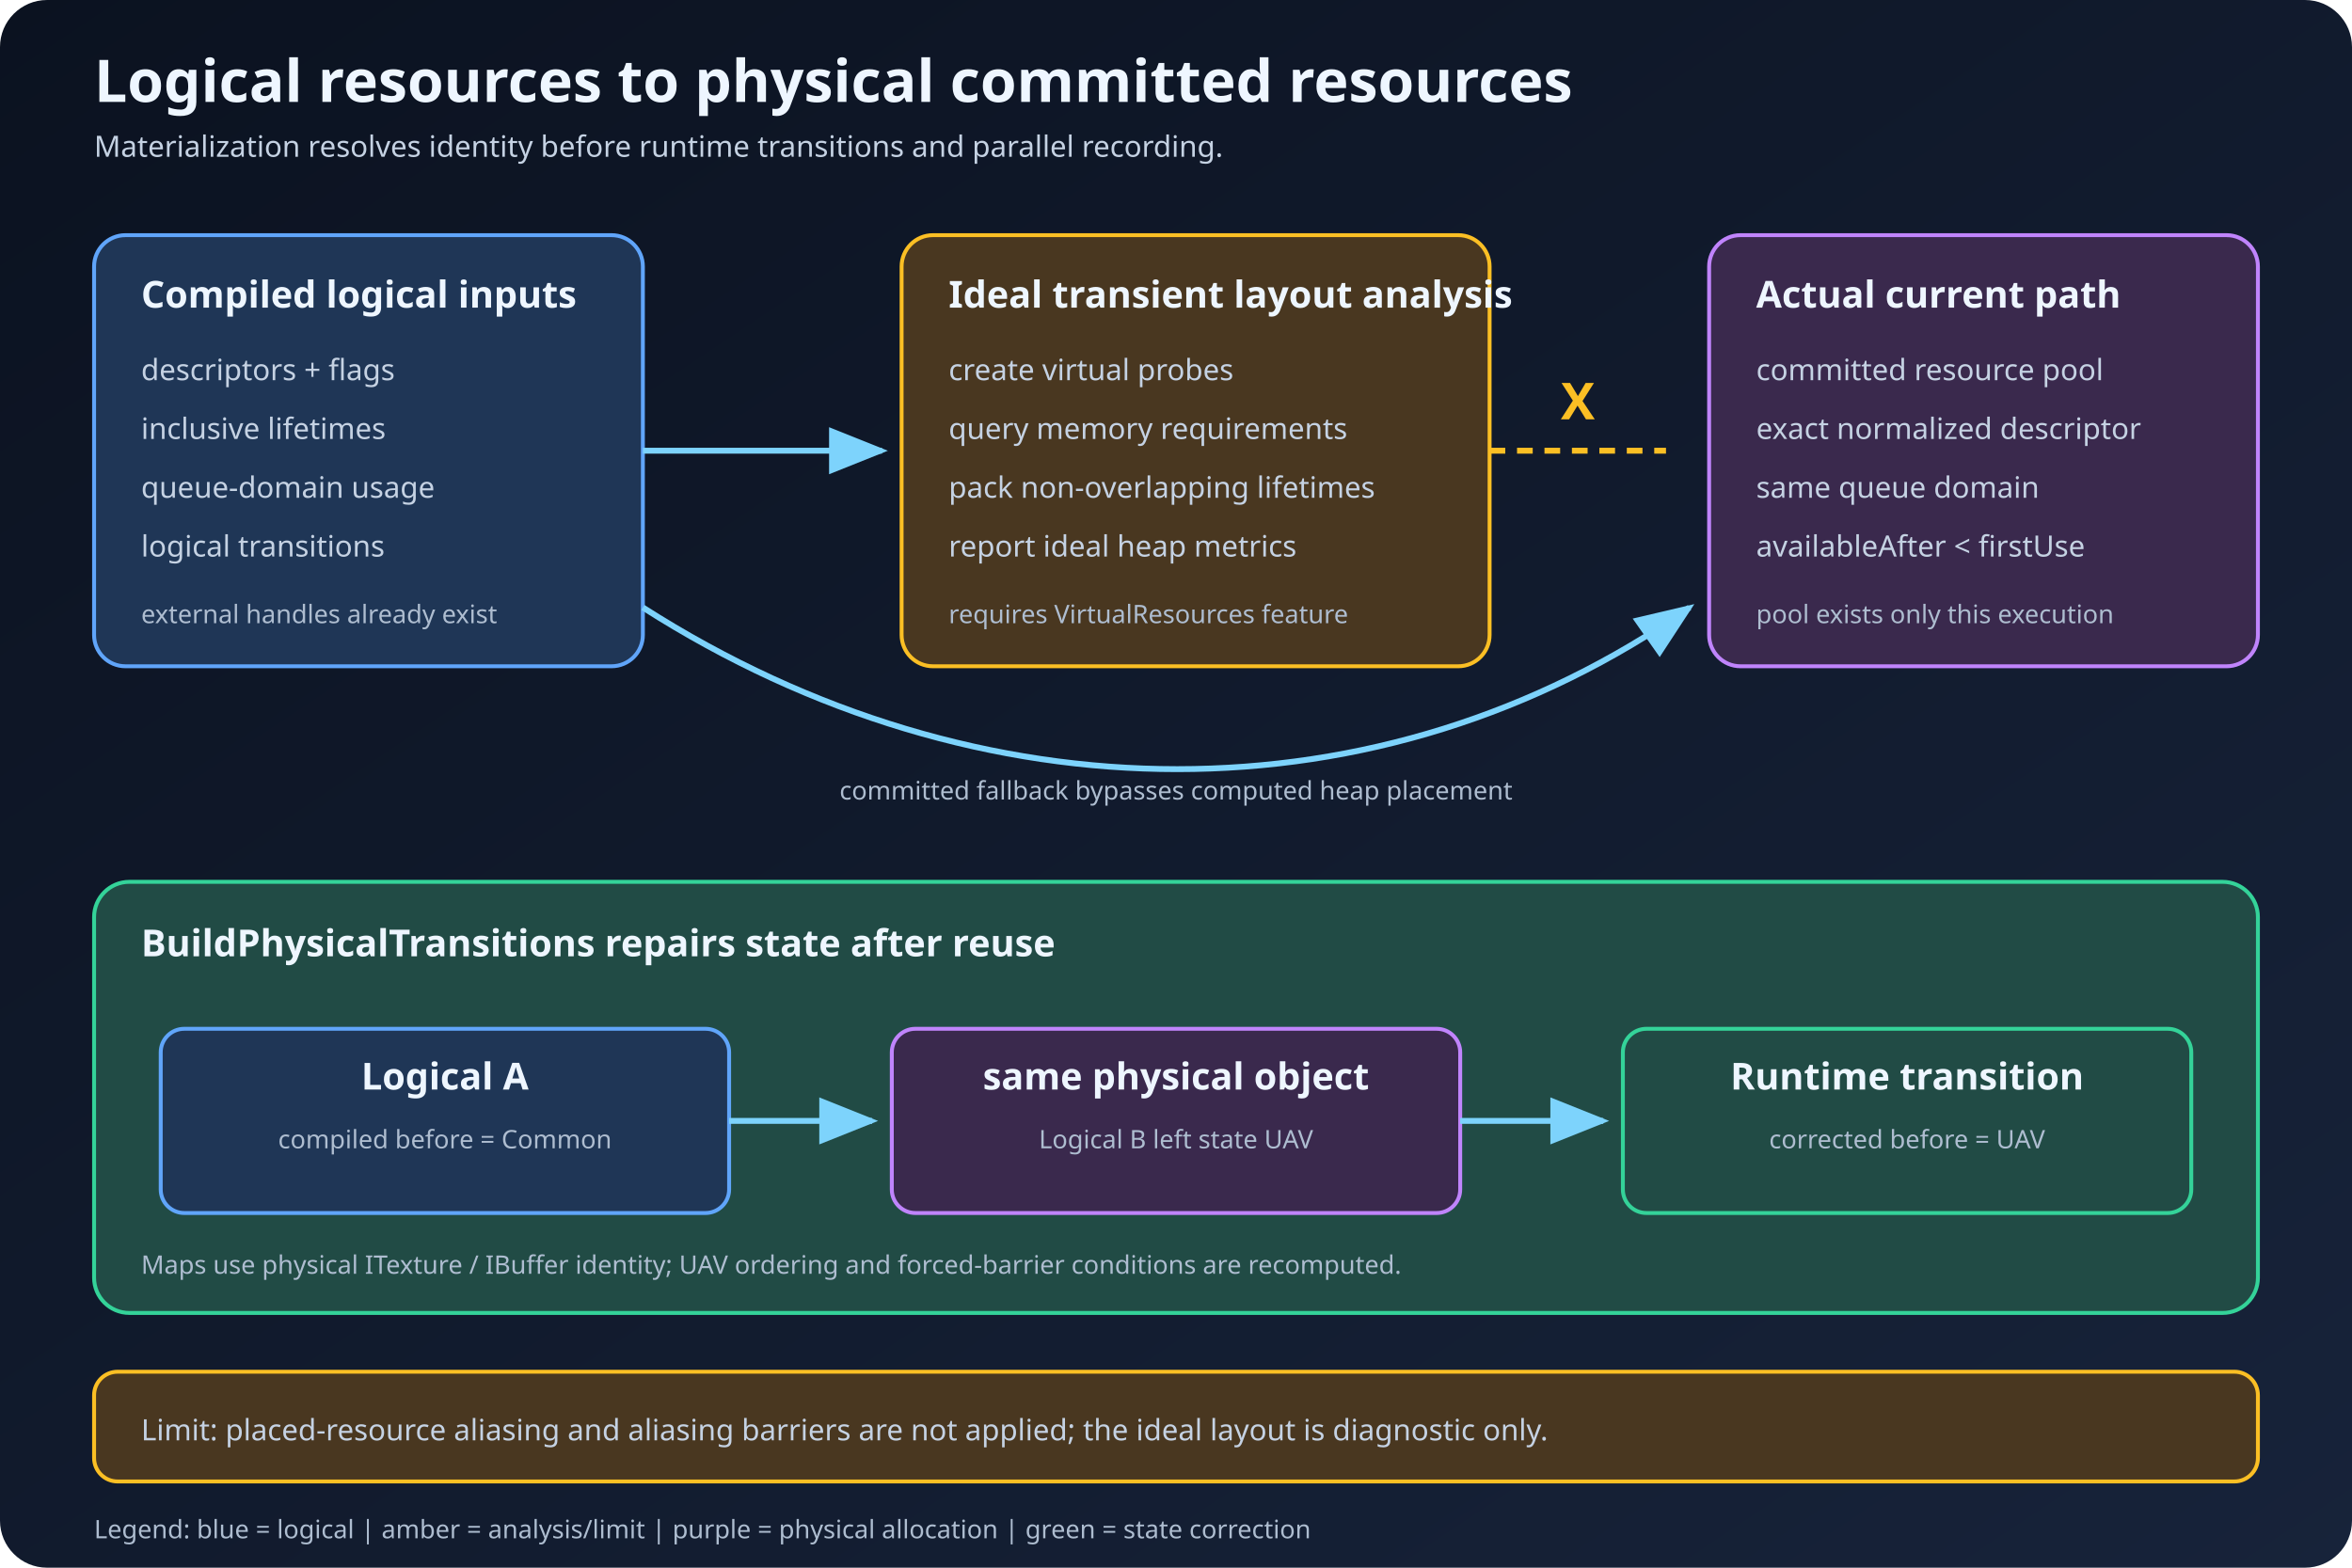
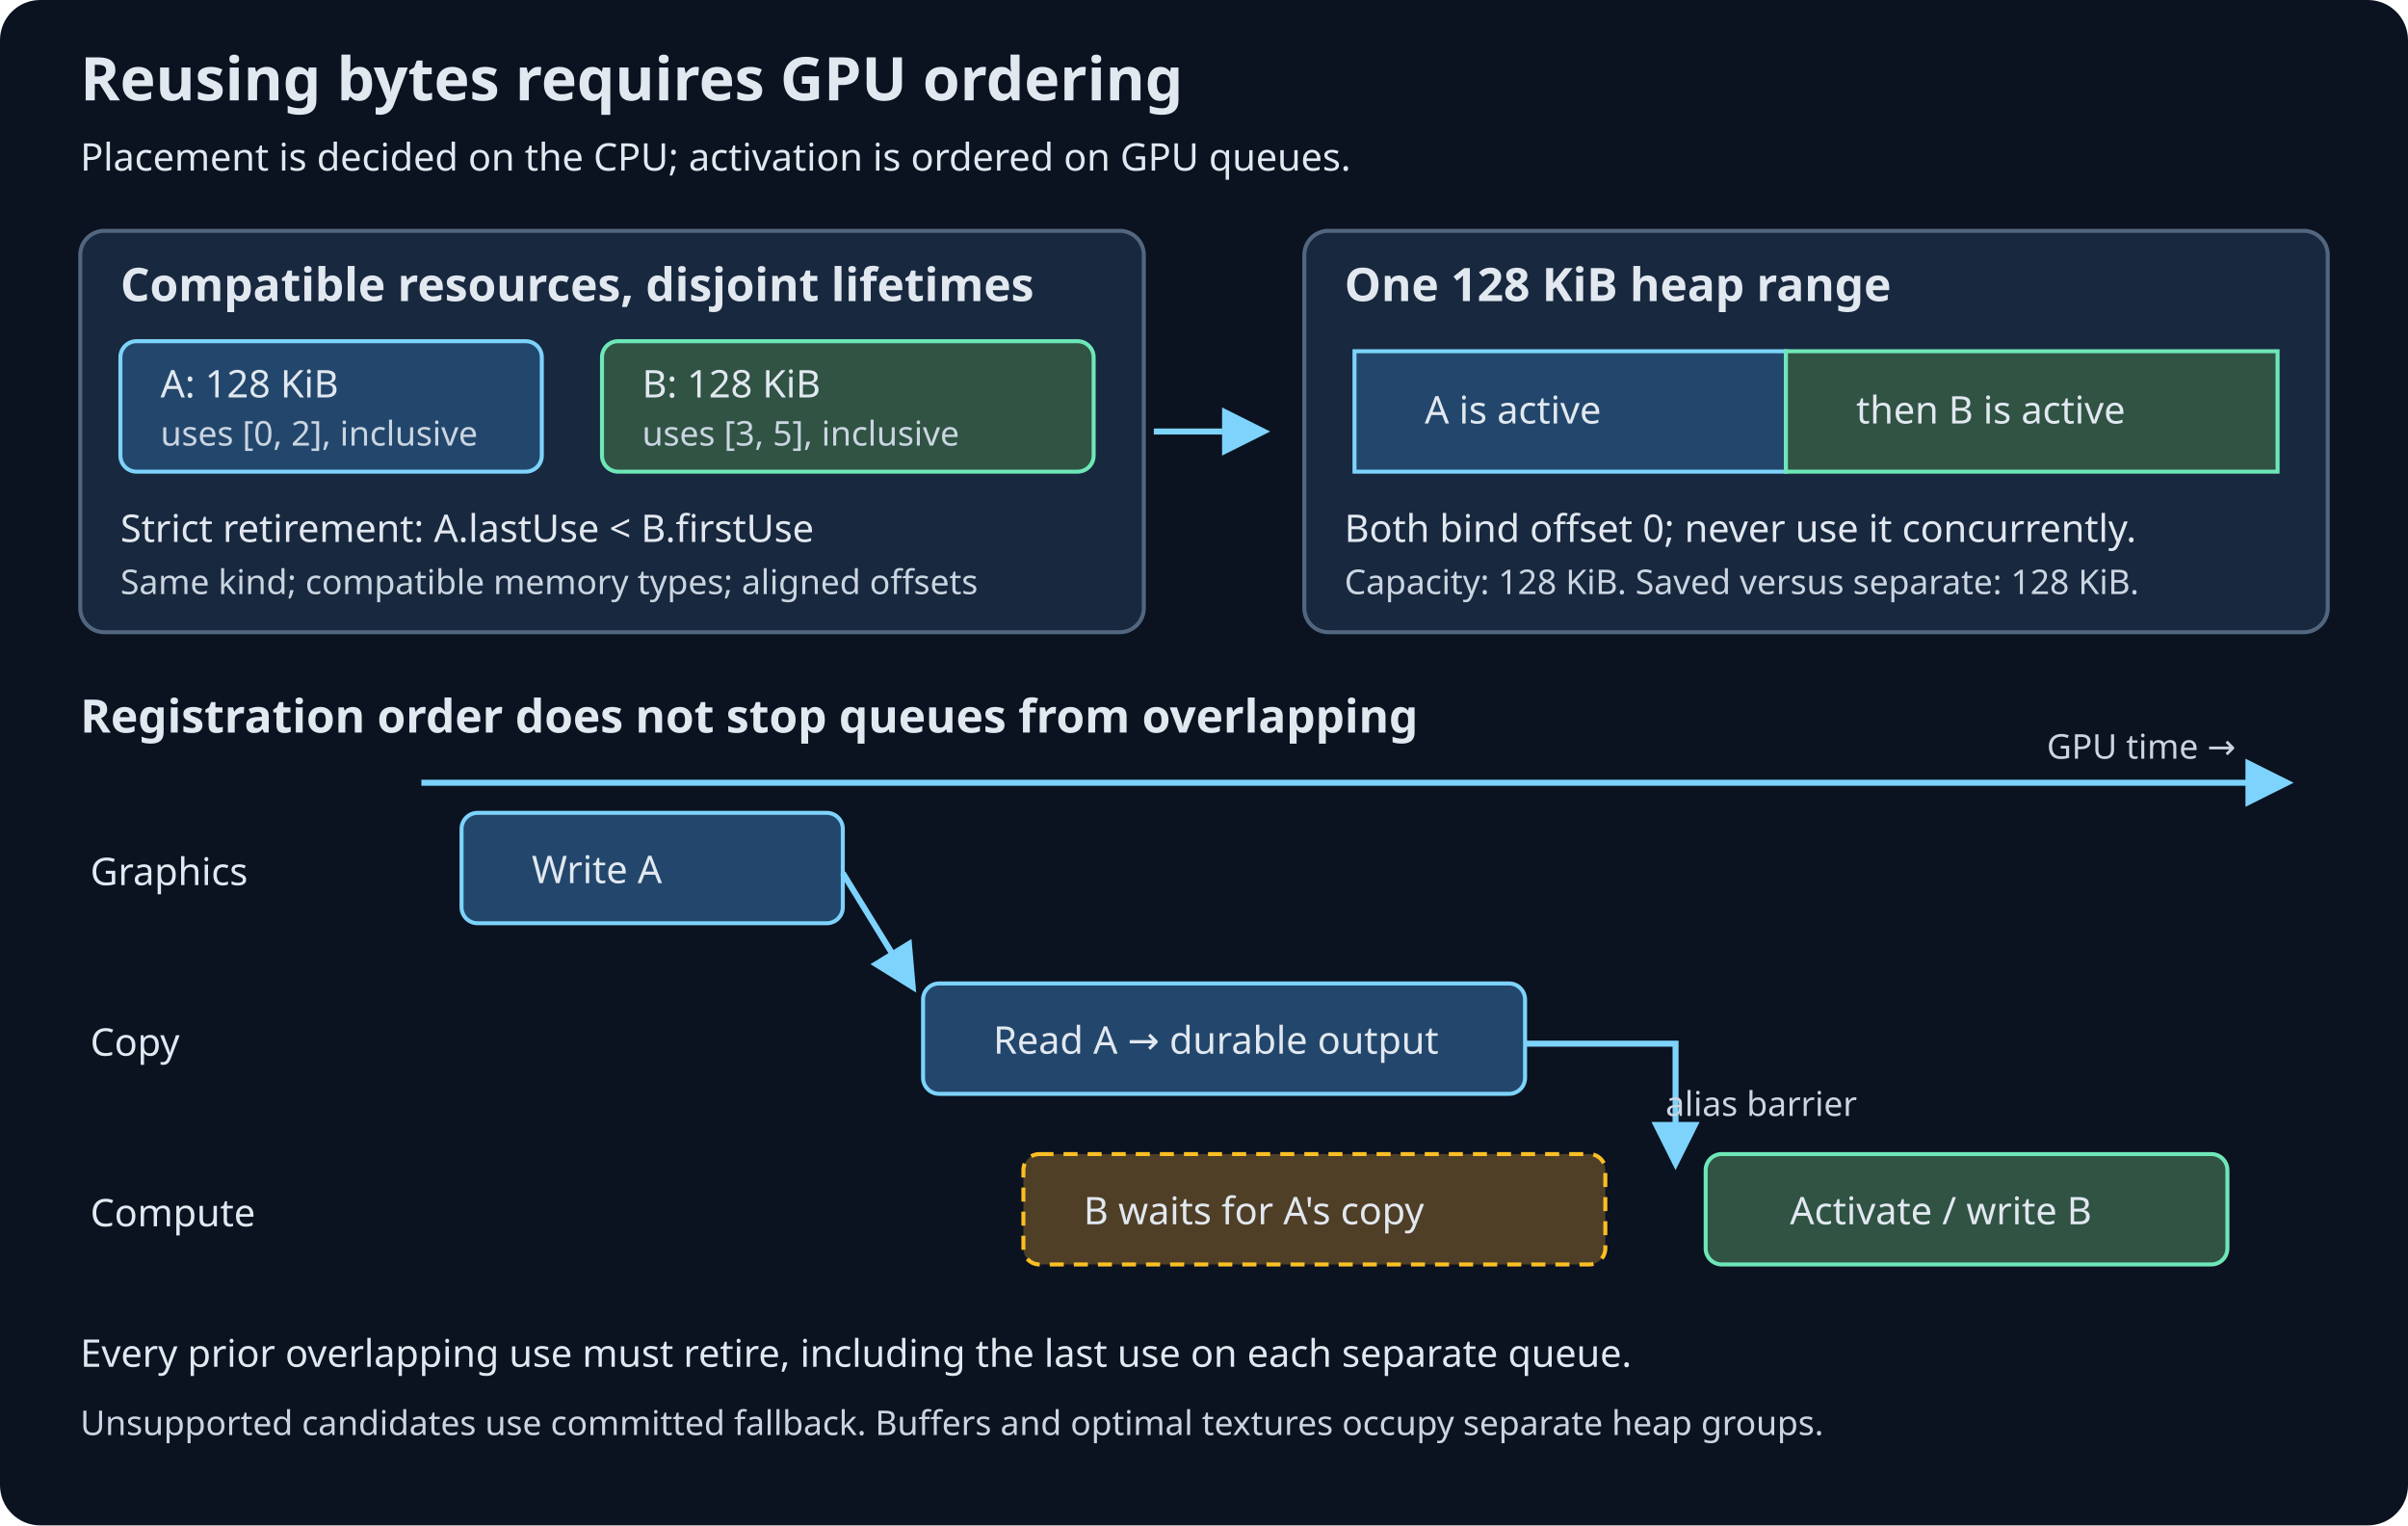
- <svg xmlns="http://www.w3.org/2000/svg" width="1200" height="800" viewBox="0 0 1200 800" role="img" aria-labelledby="title desc">
+ <svg xmlns="http://www.w3.org/2000/svg" viewBox="0 0 1200 760" role="img" aria-labelledby="title desc">
  <defs>
-     <linearGradient id="bg" x2="1" y2="1">
-       <stop stop-color="#0b1220" />
-       <stop offset="1" stop-color="#17233a" />
-     </linearGradient>
-     <marker id="a" markerWidth="10" markerHeight="8" refX="9" refY="4" orient="auto">
-       <path d="M0 0L10 4L0 8Z" fill="#7dd3fc" />
+     <marker id="arrow" markerWidth="8" markerHeight="8" refX="7" refY="4" orient="auto">
+       <path d="M0 0 L8 4 L0 8 Z" fill="#7dd3fc" />
    </marker>
-     <style>.logical{fill:#1f3656;stroke:#60a5fa;stroke-width:2}.analysis{fill:#493720;stroke:#fbbf24;stroke-width:2}.physical{fill:#3a294d;stroke:#c084fc;stroke-width:2}.repair{fill:#214b45;stroke:#34d399;stroke-width:2}.h1{font:700 30px system-ui,sans-serif;fill:#eef6ff}.h2{font:700 19px system-ui,sans-serif;fill:#eef6ff}.t{font:15px system-ui,sans-serif;fill:#c5d2e3}.s{font:13px system-ui,sans-serif;fill:#aebdd0}.flow{fill:none;stroke:#7dd3fc;stroke-width:3;marker-end:url(#a)}.discard{fill:none;stroke:#fbbf24;stroke-width:3;stroke-dasharray:8 6}.x{font:700 26px system-ui,sans-serif;fill:#fbbf24}</style>
+     <style>text{font:19px system-ui,sans-serif;fill:#e2e8f0}.title{font-size:30px;font-weight:700}.heading{font-size:23px;font-weight:700}.small{font-size:17px;fill:#cbd5e1}.panel{fill:#18283e;stroke:#52677f;stroke-width:2}.a{fill:#23476c;stroke:#7dd3fc;stroke-width:2}.b{fill:#305344;stroke:#6ee7b7;stroke-width:2}.wait{fill:#4f3f27;stroke:#fbbf24;stroke-width:2;stroke-dasharray:7 5}.line{fill:none;stroke:#7dd3fc;stroke-width:3;marker-end:url(#arrow)}</style>
  </defs>
-   <rect width="1200" height="800" rx="24" fill="url(#bg)" />
-   <text x="48" y="52" class="h1">Logical resources to physical committed resources</text>
-   <text x="48" y="80" class="t">Materialization resolves identity before runtime transitions and parallel recording.</text>
-   <rect x="48" y="120" width="280" height="220" rx="16" class="logical" />
-   <text x="72" y="157" class="h2">Compiled logical inputs</text>
-   <text x="72" y="194" class="t">descriptors + flags</text>
-   <text x="72" y="224" class="t">inclusive lifetimes</text>
-   <text x="72" y="254" class="t">queue-domain usage</text>
-   <text x="72" y="284" class="t">logical transitions</text>
-   <text x="72" y="318" class="s">external handles already exist</text>
-   <rect x="460" y="120" width="300" height="220" rx="16" class="analysis" />
-   <text x="484" y="157" class="h2">Ideal transient layout analysis</text>
-   <text x="484" y="194" class="t">create virtual probes</text>
-   <text x="484" y="224" class="t">query memory requirements</text>
-   <text x="484" y="254" class="t">pack non-overlapping lifetimes</text>
-   <text x="484" y="284" class="t">report ideal heap metrics</text>
-   <text x="484" y="318" class="s">requires VirtualResources feature</text>
-   <rect x="872" y="120" width="280" height="220" rx="16" class="physical" />
-   <text x="896" y="157" class="h2">Actual current path</text>
-   <text x="896" y="194" class="t">committed resource pool</text>
-   <text x="896" y="224" class="t">exact normalized descriptor</text>
-   <text x="896" y="254" class="t">same queue domain</text>
-   <text x="896" y="284" class="t">availableAfter &lt; firstUse</text>
-   <text x="896" y="318" class="s">pool exists only this execution</text>
-   <path d="M328 230H450" class="flow" />
-   <path d="M760 230H850" class="discard" />
-   <text x="805" y="214" class="x" text-anchor="middle">X</text>
-   <path d="M328 310C500 420 705 420 862 310" class="flow" />
-   <text x="600" y="408" class="s" text-anchor="middle">committed fallback bypasses computed heap placement</text>
-   <rect x="48" y="450" width="1104" height="220" rx="18" class="repair" />
-   <text x="72" y="488" class="h2">BuildPhysicalTransitions repairs state after reuse</text>
-   <rect x="82" y="525" width="290" height="94" rx="12" class="logical" />
-   <text x="227" y="556" class="h2" text-anchor="middle">Logical A</text>
-   <text x="227" y="586" class="s" text-anchor="middle">compiled before = Common</text>
-   <rect x="455" y="525" width="290" height="94" rx="12" class="physical" />
-   <text x="600" y="556" class="h2" text-anchor="middle">same physical object</text>
-   <text x="600" y="586" class="s" text-anchor="middle">Logical B left state UAV</text>
-   <rect x="828" y="525" width="290" height="94" rx="12" class="repair" />
-   <text x="973" y="556" class="h2" text-anchor="middle">Runtime transition</text>
-   <text x="973" y="586" class="s" text-anchor="middle">corrected before = UAV</text>
-   <path d="M372 572H445" class="flow" />
-   <path d="M745 572H818" class="flow" />
-   <text x="72" y="650" class="s">Maps use physical ITexture / IBuffer identity; UAV ordering and forced-barrier conditions are recomputed.</text>
-   <rect x="48" y="700" width="1104" height="56" rx="12" class="analysis" />
-   <text x="72" y="735" class="t">Limit: placed-resource aliasing and aliasing barriers are not applied; the ideal layout is diagnostic only.</text>
-   <text x="48" y="785" class="s">Legend: blue = logical | amber = analysis/limit | purple = physical allocation | green = state correction</text>
+   <rect width="1200" height="760" rx="20" fill="#0b1220" />
+   <text x="40" y="50" class="title">Reusing bytes requires GPU ordering</text>
+   <text x="40" y="85">Placement is decided on the CPU; activation is ordered on GPU queues.</text>
+   <rect x="40" y="115" width="530" height="200" rx="12" class="panel" />
+   <text x="60" y="150" class="heading">Compatible resources, disjoint lifetimes</text>
+   <rect x="60" y="170" width="210" height="65" rx="8" class="a" />
+   <text x="80" y="198">A: 128 KiB</text>
+   <text x="80" y="222" class="small">uses [0, 2], inclusive</text>
+   <rect x="300" y="170" width="245" height="65" rx="8" class="b" />
+   <text x="320" y="198">B: 128 KiB</text>
+   <text x="320" y="222" class="small">uses [3, 5], inclusive</text>
+   <text x="60" y="270">Strict retirement: A.lastUse &lt; B.firstUse</text>
+   <text x="60" y="296" class="small">Same kind; compatible memory types; aligned offsets</text>
+   <path d="M575 215 H630" class="line" />
+   <rect x="650" y="115" width="510" height="200" rx="12" class="panel" />
+   <text x="670" y="150" class="heading">One 128 KiB heap range</text>
+   <rect x="675" y="175" width="215" height="60" class="a" />
+   <rect x="890" y="175" width="245" height="60" class="b" />
+   <text x="710" y="211">A is active</text>
+   <text x="925" y="211">then B is active</text>
+   <text x="670" y="270">Both bind offset 0; never use it concurrently.</text>
+   <text x="670" y="296" class="small">Capacity: 128 KiB. Saved versus separate: 128 KiB.</text>
+   <text x="40" y="365" class="heading">Registration order does not stop queues from overlapping</text>
+   <path d="M210 390 H1140" class="line" />
+   <text x="1020" y="378" class="small">GPU time →</text>
+   <text x="45" y="441">Graphics</text>
+   <text x="45" y="526">Copy</text>
+   <text x="45" y="611">Compute</text>
+   <rect x="230" y="405" width="190" height="55" rx="8" class="a" />
+   <text x="265" y="440">Write A</text>
+   <path d="M420 435 L455 492" class="line" />
+   <rect x="460" y="490" width="300" height="55" rx="8" class="a" />
+   <text x="495" y="525">Read A → durable output</text>
+   <rect x="510" y="575" width="290" height="55" rx="8" class="wait" />
+   <text x="540" y="610">B waits for A's copy</text>
+   <path d="M760 520 H835 V580" class="line" />
+   <text x="830" y="556" class="small">alias barrier</text>
+   <rect x="850" y="575" width="260" height="55" rx="8" class="b" />
+   <text x="892" y="610">Activate / write B</text>
+   <text x="40" y="681">Every prior overlapping use must retire, including the last use on each separate queue.</text>
+   <text x="40" y="715" class="small">Unsupported candidates use committed fallback. Buffers and optimal textures occupy separate heap groups.</text>
</svg>
